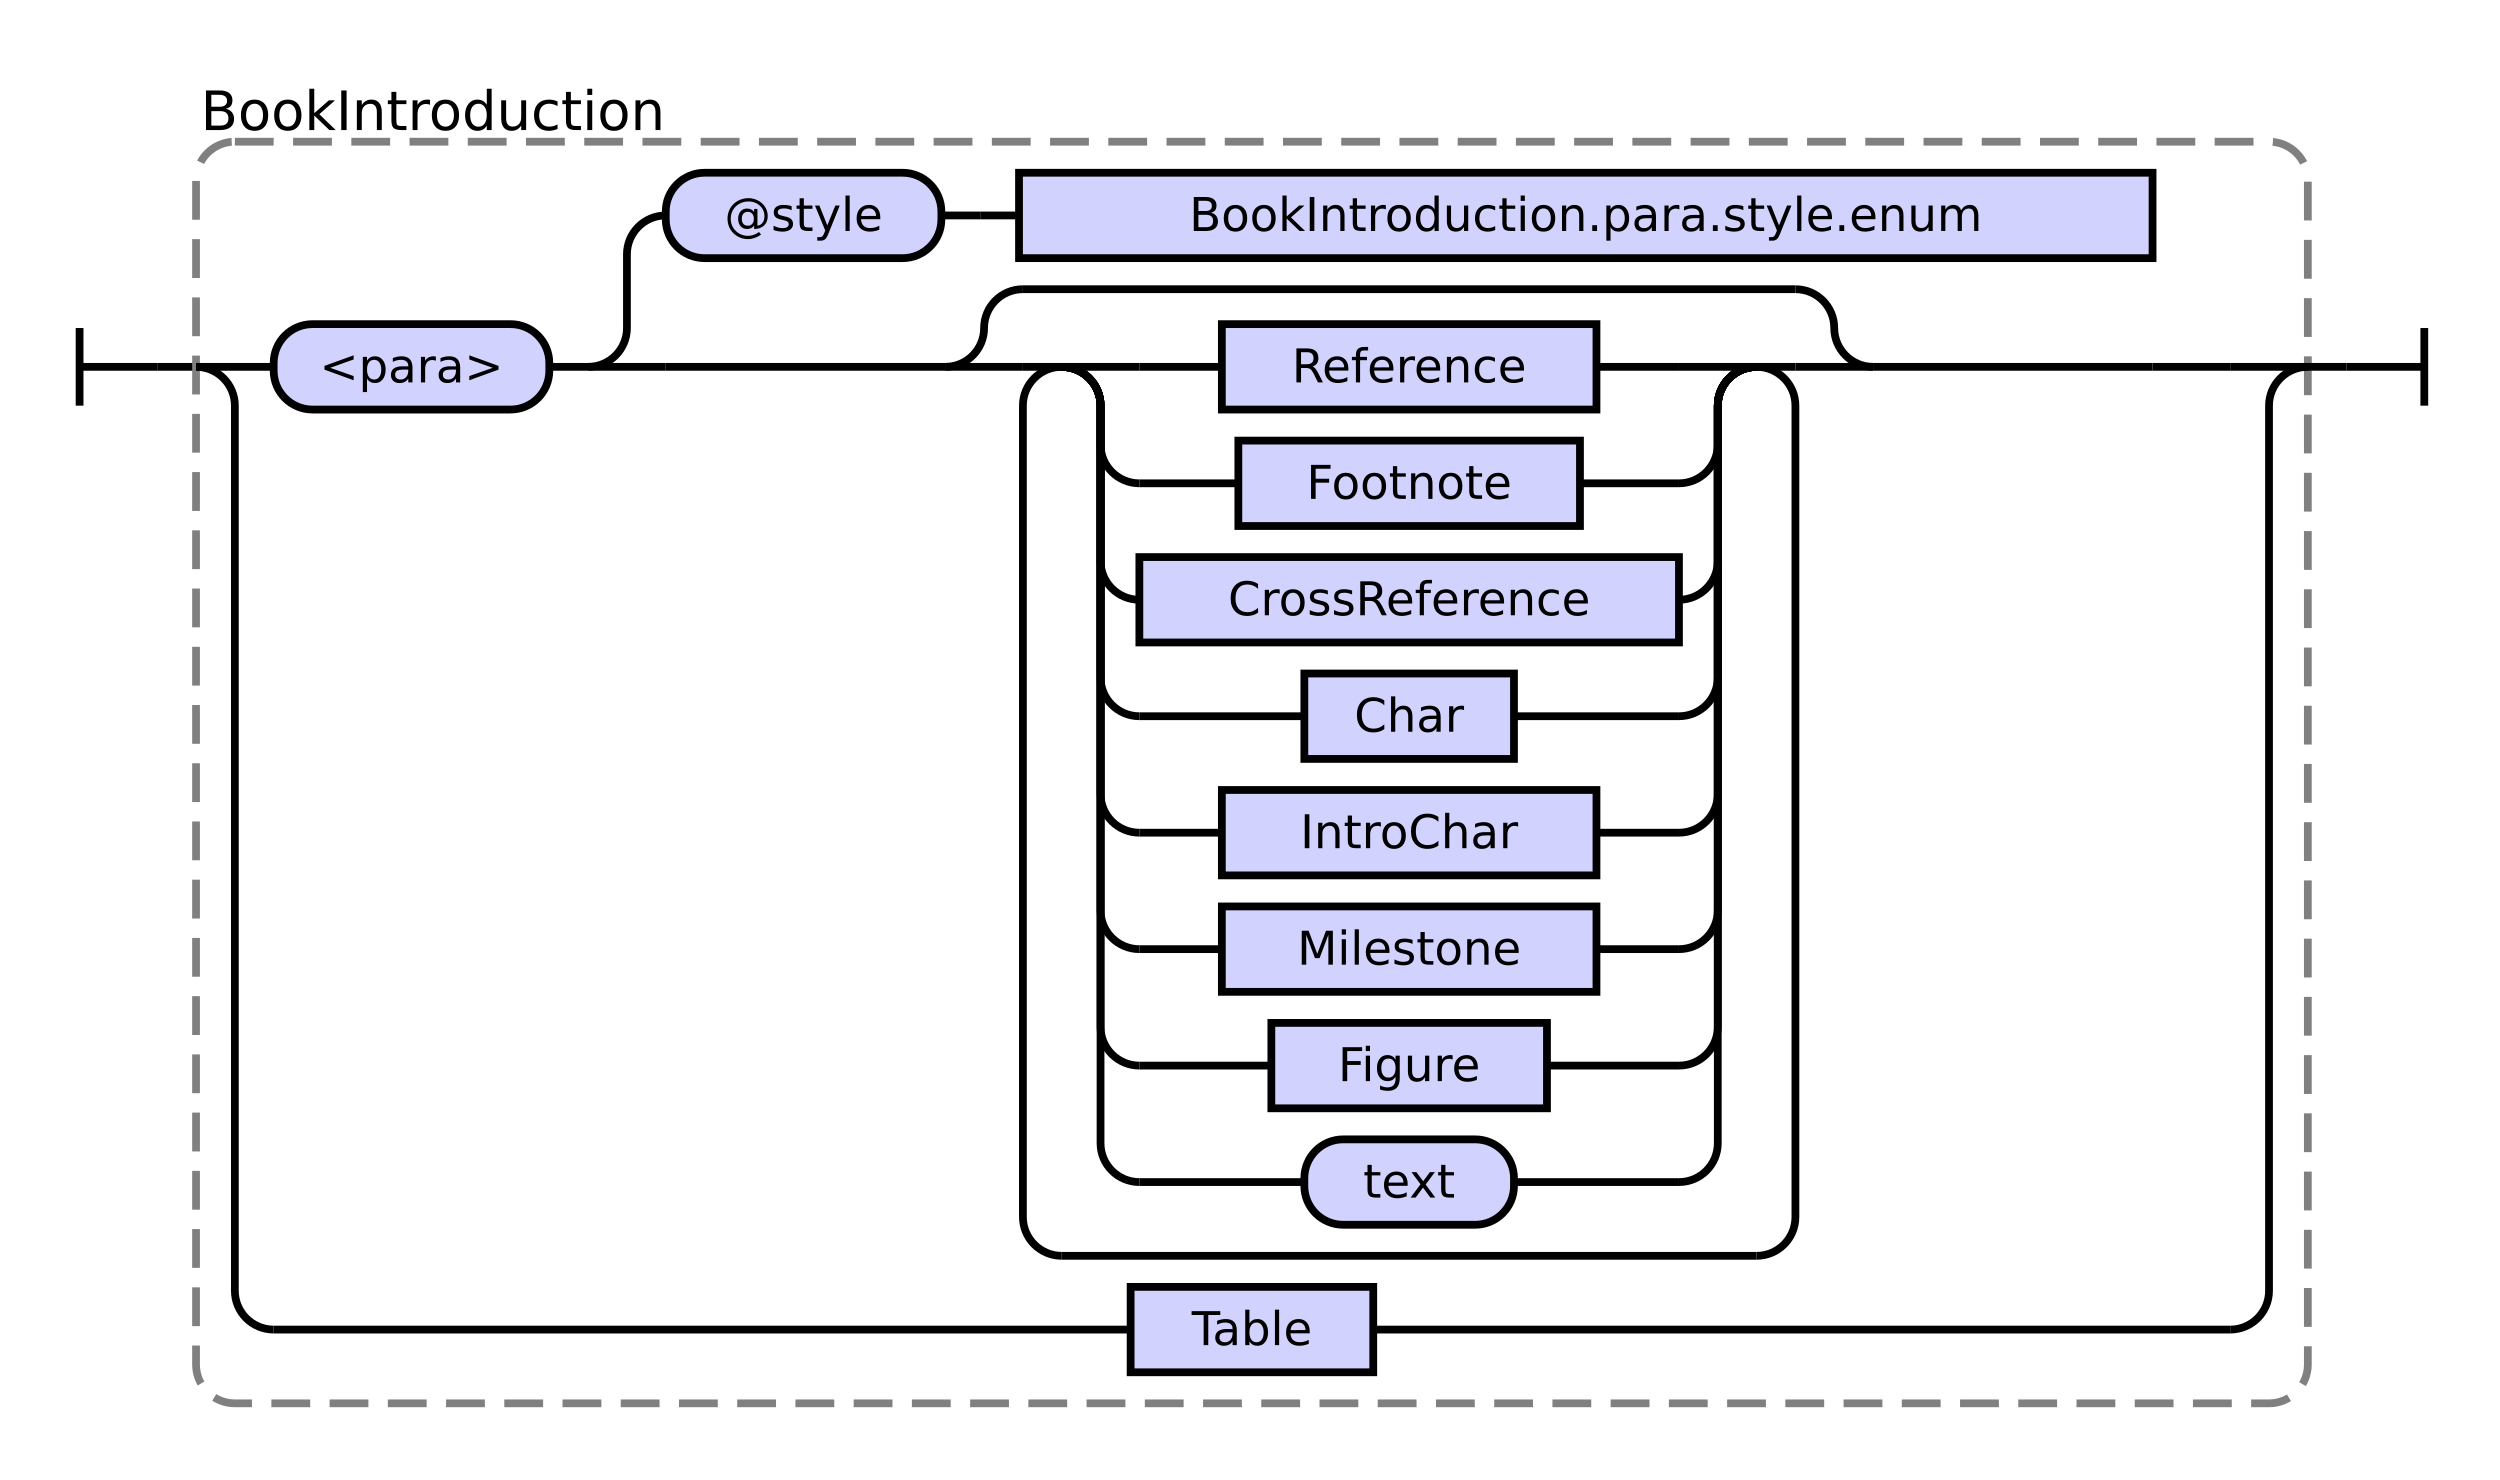
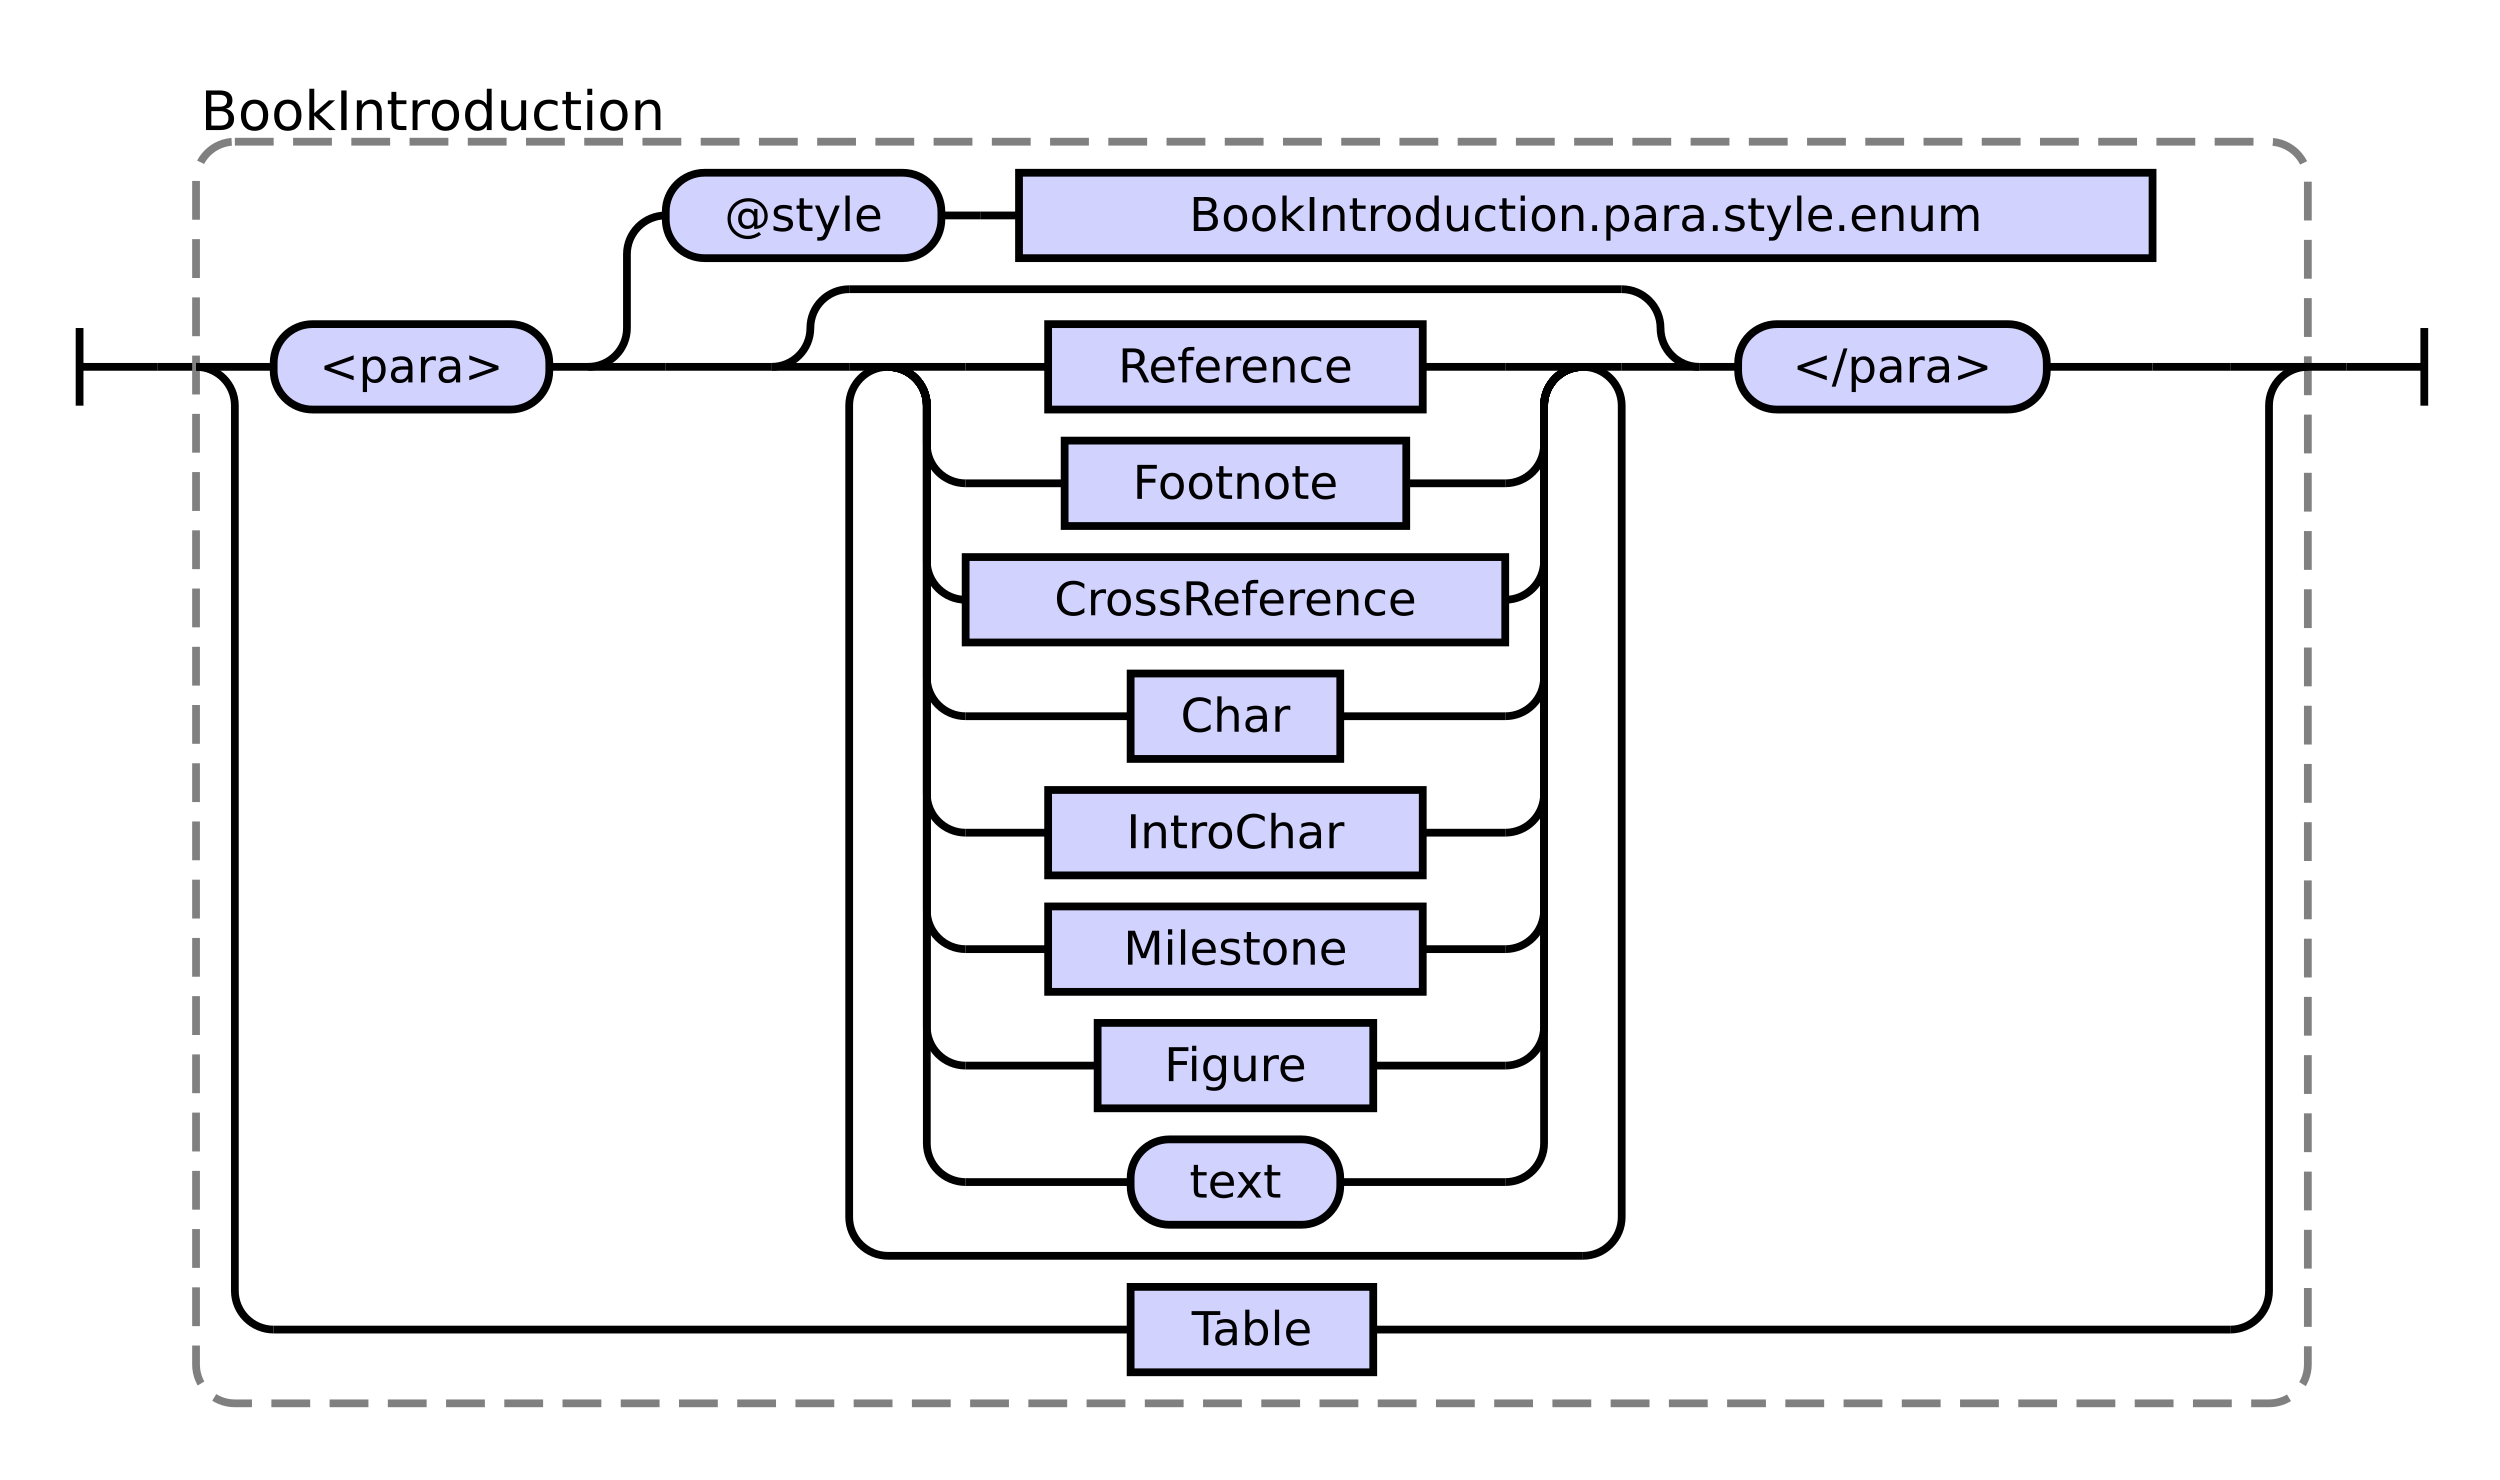
<svg xmlns="http://www.w3.org/2000/svg" class="railroad-diagram" height="381" viewBox="0 0 644.0 381" width="644.0">
  <g transform="translate(.5 .5)">
    <style>/*  */
    svg.railroad-diagram {
        background-color:hsl(30,20%,95%);
    }
    svg.railroad-diagram path {
        stroke-width: 2;
        stroke: black;
        fill: none;
    }
    svg.railroad-diagram text {
        font-size: 12px;
        text-anchor: middle;
        font-family: DejaVu Sans;
    }
    svg.railroad-diagram text.label {
        text-anchor:start;
    }
    svg.railroad-diagram text.comment {
        font-family: DejaVu Sans;
        font-size: 14px;
    }
    svg.railroad-diagram rect{
        stroke-width: 2;
        stroke:black;
        fill: rgb(210, 210, 255);
    }
    svg.railroad-diagram rect.group-box {
        stroke: gray;
        stroke-dasharray: 10 5;
        fill: none;
    }
    .terminal {
        font-family: DejaVu Sans;
    }

/*  */
</style>
    <g>
      <path d="M 20 84 v 20 m 0 -10 h 20" />
    </g>
    <path d="M 40 94 h 10" />
    <g>
      <path d="M 50 94 h 0.0" />
      <path d="M 594.0 94 h 0.0" />
      <rect class="group-box" height="325" rx="10" ry="10" width="544.0" x="50.0" y="36" />
      <g>
        <path d="M 50.0 94 h 0.0" />
        <path d="M 594.0 94 h 0.0" />
        <path d="M 50.0 94 h 20" />
        <g>
          <path d="M 70.0 94 h 0.0" />
          <path d="M 574.0 94 h 0.0" />
          <g class="terminal ">
            <path d="M 70.0 94 h 0.0" />
            <path d="M 141.0 94 h 0.0" />
            <rect height="22" rx="10" ry="10" width="71.0" x="70.0" y="83" />
            <text x="105.5" y="98">&lt;para&gt;</text>
          </g>
          <path d="M 141.0 94 h 10" />
          <g>
            <path d="M 151.0 94 h 0.0" />
            <path d="M 574.0 94 h 0.0" />
            <path d="M 151.0 94 a 10 10 0 0 0 10 -10 v -19 a 10 10 0 0 1 10 -10" />
            <g>
              <path d="M 171.0 55 h 0.0" />
              <path d="M 554.0 55 h 0.0" />
              <g class="terminal ">
                <path d="M 171.0 55 h 0.0" />
                <path d="M 242.0 55 h 0.0" />
                <rect height="22" rx="10" ry="10" width="71.0" x="171.0" y="44" />
                <text x="206.5" y="59">@style</text>
              </g>
              <path d="M 242.0 55 h 10" />
              <path d="M 252.0 55 h 10" />
              <g class="non-terminal ">
                <path d="M 262.0 55 h 0.0" />
                <path d="M 554.0 55 h 0.0" />
                <rect height="22" width="292.0" x="262.0" y="44" />
                <text x="408.0" y="59">BookIntroduction.para.style.enum</text>
              </g>
            </g>
            <path d="M 151.0 94 h 20" />
            <g>
-               <path d="M 171.0 94 h 72.0" />
-               <path d="M 482.0 94 h 72.0" />
-               <path d="M 243.0 94 a 10 10 0 0 0 10 -10 v 0 a 10 10 0 0 1 10 -10" />
+               <path d="M 171.0 94 h 27.25" />
+               <path d="M 526.75 94 h 27.25" />
              <g>
-                 <path d="M 263.0 74 h 199.0" />
-               </g>
-               <path d="M 462.0 74 a 10 10 0 0 1 10 10 v 0 a 10 10 0 0 0 10 10" />
-               <path d="M 243.0 94 h 20" />
-               <g>
-                 <path d="M 263.0 94 h 0.0" />
-                 <path d="M 462.0 94 h 0.0" />
-                 <path d="M 263.0 94 h 10" />
+                 <path d="M 198.25 94 h 0.0" />
+                 <path d="M 437.25 94 h 0.0" />
+                 <path d="M 198.25 94 a 10 10 0 0 0 10 -10 v 0 a 10 10 0 0 1 10 -10" />
                <g>
-                   <path d="M 273.0 94 h 0.0" />
-                   <path d="M 452.0 94 h 0.0" />
-                   <path d="M 273.0 94 h 20" />
-                   <g class="non-terminal ">
-                     <path d="M 293.0 94 h 21.25" />
-                     <path d="M 410.75 94 h 21.25" />
-                     <rect height="22" width="96.5" x="314.25" y="83" />
-                     <text x="362.5" y="98">Reference</text>
+                   <path d="M 218.25 74 h 199.0" />
+                 </g>
+                 <path d="M 417.25 74 a 10 10 0 0 1 10 10 v 0 a 10 10 0 0 0 10 10" />
+                 <path d="M 198.25 94 h 20" />
+                 <g>
+                   <path d="M 218.25 94 h 0.0" />
+                   <path d="M 417.25 94 h 0.0" />
+                   <path d="M 218.25 94 h 10" />
+                   <g>
+                     <path d="M 228.25 94 h 0.0" />
+                     <path d="M 407.25 94 h 0.0" />
+                     <path d="M 228.25 94 h 20" />
+                     <g class="non-terminal ">
+                       <path d="M 248.25 94 h 21.25" />
+                       <path d="M 366.0 94 h 21.25" />
+                       <rect height="22" width="96.5" x="269.5" y="83" />
+                       <text x="317.75" y="98">Reference</text>
+                     </g>
+                     <path d="M 387.25 94 h 20" />
+                     <path d="M 228.25 94 a 10 10 0 0 1 10 10 v 10 a 10 10 0 0 0 10 10" />
+                     <g class="non-terminal ">
+                       <path d="M 248.25 124 h 25.5" />
+                       <path d="M 361.75 124 h 25.5" />
+                       <rect height="22" width="88.0" x="273.75" y="113" />
+                       <text x="317.75" y="128">Footnote</text>
+                     </g>
+                     <path d="M 387.25 124 a 10 10 0 0 0 10 -10 v -10 a 10 10 0 0 1 10 -10" />
+                     <path d="M 228.25 94 a 10 10 0 0 1 10 10 v 40 a 10 10 0 0 0 10 10" />
+                     <g class="non-terminal ">
+                       <path d="M 248.25 154 h 0.0" />
+                       <path d="M 387.25 154 h 0.0" />
+                       <rect height="22" width="139.0" x="248.25" y="143" />
+                       <text x="317.75" y="158">CrossReference</text>
+                     </g>
+                     <path d="M 387.25 154 a 10 10 0 0 0 10 -10 v -40 a 10 10 0 0 1 10 -10" />
+                     <path d="M 228.25 94 a 10 10 0 0 1 10 10 v 70 a 10 10 0 0 0 10 10" />
+                     <g class="non-terminal ">
+                       <path d="M 248.25 184 h 42.5" />
+                       <path d="M 344.75 184 h 42.5" />
+                       <rect height="22" width="54.0" x="290.75" y="173" />
+                       <text x="317.75" y="188">Char</text>
+                     </g>
+                     <path d="M 387.25 184 a 10 10 0 0 0 10 -10 v -70 a 10 10 0 0 1 10 -10" />
+                     <path d="M 228.25 94 a 10 10 0 0 1 10 10 v 100 a 10 10 0 0 0 10 10" />
+                     <g class="non-terminal ">
+                       <path d="M 248.25 214 h 21.25" />
+                       <path d="M 366.0 214 h 21.25" />
+                       <rect height="22" width="96.5" x="269.5" y="203" />
+                       <text x="317.75" y="218">IntroChar</text>
+                     </g>
+                     <path d="M 387.25 214 a 10 10 0 0 0 10 -10 v -100 a 10 10 0 0 1 10 -10" />
+                     <path d="M 228.25 94 a 10 10 0 0 1 10 10 v 130 a 10 10 0 0 0 10 10" />
+                     <g class="non-terminal ">
+                       <path d="M 248.25 244 h 21.25" />
+                       <path d="M 366.0 244 h 21.25" />
+                       <rect height="22" width="96.5" x="269.5" y="233" />
+                       <text x="317.75" y="248">Milestone</text>
+                     </g>
+                     <path d="M 387.25 244 a 10 10 0 0 0 10 -10 v -130 a 10 10 0 0 1 10 -10" />
+                     <path d="M 228.25 94 a 10 10 0 0 1 10 10 v 160 a 10 10 0 0 0 10 10" />
+                     <g class="non-terminal ">
+                       <path d="M 248.25 274 h 34.0" />
+                       <path d="M 353.25 274 h 34.0" />
+                       <rect height="22" width="71.0" x="282.25" y="263" />
+                       <text x="317.75" y="278">Figure</text>
+                     </g>
+                     <path d="M 387.25 274 a 10 10 0 0 0 10 -10 v -160 a 10 10 0 0 1 10 -10" />
+                     <path d="M 228.25 94 a 10 10 0 0 1 10 10 v 190 a 10 10 0 0 0 10 10" />
+                     <g class="terminal ">
+                       <path d="M 248.25 304 h 42.5" />
+                       <path d="M 344.75 304 h 42.5" />
+                       <rect height="22" rx="10" ry="10" width="54.0" x="290.75" y="293" />
+                       <text x="317.75" y="308">text</text>
+                     </g>
+                     <path d="M 387.25 304 a 10 10 0 0 0 10 -10 v -190 a 10 10 0 0 1 10 -10" />
                  </g>
-                   <path d="M 432.0 94 h 20" />
-                   <path d="M 273.0 94 a 10 10 0 0 1 10 10 v 10 a 10 10 0 0 0 10 10" />
-                   <g class="non-terminal ">
-                     <path d="M 293.0 124 h 25.5" />
-                     <path d="M 406.5 124 h 25.5" />
-                     <rect height="22" width="88.0" x="318.5" y="113" />
-                     <text x="362.5" y="128">Footnote</text>
+                   <path d="M 407.25 94 h 10" />
+                   <path d="M 228.25 94 a 10 10 0 0 0 -10 10 v 209 a 10 10 0 0 0 10 10" />
+                   <g>
+                     <path d="M 228.25 323 h 179.0" />
                  </g>
-                   <path d="M 432.0 124 a 10 10 0 0 0 10 -10 v -10 a 10 10 0 0 1 10 -10" />
-                   <path d="M 273.0 94 a 10 10 0 0 1 10 10 v 40 a 10 10 0 0 0 10 10" />
-                   <g class="non-terminal ">
-                     <path d="M 293.0 154 h 0.0" />
-                     <path d="M 432.0 154 h 0.0" />
-                     <rect height="22" width="139.0" x="293.0" y="143" />
-                     <text x="362.5" y="158">CrossReference</text>
-                   </g>
-                   <path d="M 432.0 154 a 10 10 0 0 0 10 -10 v -40 a 10 10 0 0 1 10 -10" />
-                   <path d="M 273.0 94 a 10 10 0 0 1 10 10 v 70 a 10 10 0 0 0 10 10" />
-                   <g class="non-terminal ">
-                     <path d="M 293.0 184 h 42.5" />
-                     <path d="M 389.5 184 h 42.5" />
-                     <rect height="22" width="54.0" x="335.5" y="173" />
-                     <text x="362.5" y="188">Char</text>
-                   </g>
-                   <path d="M 432.0 184 a 10 10 0 0 0 10 -10 v -70 a 10 10 0 0 1 10 -10" />
-                   <path d="M 273.0 94 a 10 10 0 0 1 10 10 v 100 a 10 10 0 0 0 10 10" />
-                   <g class="non-terminal ">
-                     <path d="M 293.0 214 h 21.25" />
-                     <path d="M 410.75 214 h 21.25" />
-                     <rect height="22" width="96.5" x="314.25" y="203" />
-                     <text x="362.5" y="218">IntroChar</text>
-                   </g>
-                   <path d="M 432.0 214 a 10 10 0 0 0 10 -10 v -100 a 10 10 0 0 1 10 -10" />
-                   <path d="M 273.0 94 a 10 10 0 0 1 10 10 v 130 a 10 10 0 0 0 10 10" />
-                   <g class="non-terminal ">
-                     <path d="M 293.0 244 h 21.25" />
-                     <path d="M 410.75 244 h 21.25" />
-                     <rect height="22" width="96.5" x="314.25" y="233" />
-                     <text x="362.5" y="248">Milestone</text>
-                   </g>
-                   <path d="M 432.0 244 a 10 10 0 0 0 10 -10 v -130 a 10 10 0 0 1 10 -10" />
-                   <path d="M 273.0 94 a 10 10 0 0 1 10 10 v 160 a 10 10 0 0 0 10 10" />
-                   <g class="non-terminal ">
-                     <path d="M 293.0 274 h 34.0" />
-                     <path d="M 398.0 274 h 34.0" />
-                     <rect height="22" width="71.0" x="327.0" y="263" />
-                     <text x="362.5" y="278">Figure</text>
-                   </g>
-                   <path d="M 432.0 274 a 10 10 0 0 0 10 -10 v -160 a 10 10 0 0 1 10 -10" />
-                   <path d="M 273.0 94 a 10 10 0 0 1 10 10 v 190 a 10 10 0 0 0 10 10" />
-                   <g class="terminal ">
-                     <path d="M 293.0 304 h 42.5" />
-                     <path d="M 389.5 304 h 42.5" />
-                     <rect height="22" rx="10" ry="10" width="54.0" x="335.5" y="293" />
-                     <text x="362.5" y="308">text</text>
-                   </g>
-                   <path d="M 432.0 304 a 10 10 0 0 0 10 -10 v -190 a 10 10 0 0 1 10 -10" />
+                   <path d="M 407.25 323 a 10 10 0 0 0 10 -10 v -209 a 10 10 0 0 0 -10 -10" />
                </g>
-                 <path d="M 452.0 94 h 10" />
-                 <path d="M 273.0 94 a 10 10 0 0 0 -10 10 v 209 a 10 10 0 0 0 10 10" />
-                 <g>
-                   <path d="M 273.0 323 h 179.0" />
-                 </g>
-                 <path d="M 452.0 323 a 10 10 0 0 0 10 -10 v -209 a 10 10 0 0 0 -10 -10" />
-               </g>
-               <path d="M 462.0 94 h 20" />
+                 <path d="M 417.25 94 h 20" />
+               </g>
+               <path d="M 437.25 94 h 10" />
+               <g class="terminal ">
+                 <path d="M 447.25 94 h 0.0" />
+                 <path d="M 526.75 94 h 0.0" />
+                 <rect height="22" rx="10" ry="10" width="79.5" x="447.25" y="83" />
+                 <text x="487.0" y="98">&lt;/para&gt;</text>
+               </g>
            </g>
            <path d="M 554.0 94 h 20" />
          </g>
        </g>
        <path d="M 574.0 94 h 20" />
        <path d="M 50.0 94 a 10 10 0 0 1 10 10 v 228 a 10 10 0 0 0 10 10" />
        <g class="non-terminal ">
          <path d="M 70.0 342 h 220.75" />
          <path d="M 353.25 342 h 220.75" />
          <rect height="22" width="62.5" x="290.75" y="331" />
          <text x="322.0" y="346">Table</text>
        </g>
        <path d="M 574.0 342 a 10 10 0 0 0 10 -10 v -228 a 10 10 0 0 1 10 -10" />
      </g>
      <g class="non-terminal ">
        <path d="M 50.0 28 h 0.0" />
        <path d="M 172.0 28 h 0.0" />
        <text class="comment" x="111.0" y="33">BookIntroduction</text>
      </g>
    </g>
    <path d="M 594.0 94 h 10" />
    <path d="M 604.0 94 h 20 m 0 -10 v 20" />
  </g>
</svg>
